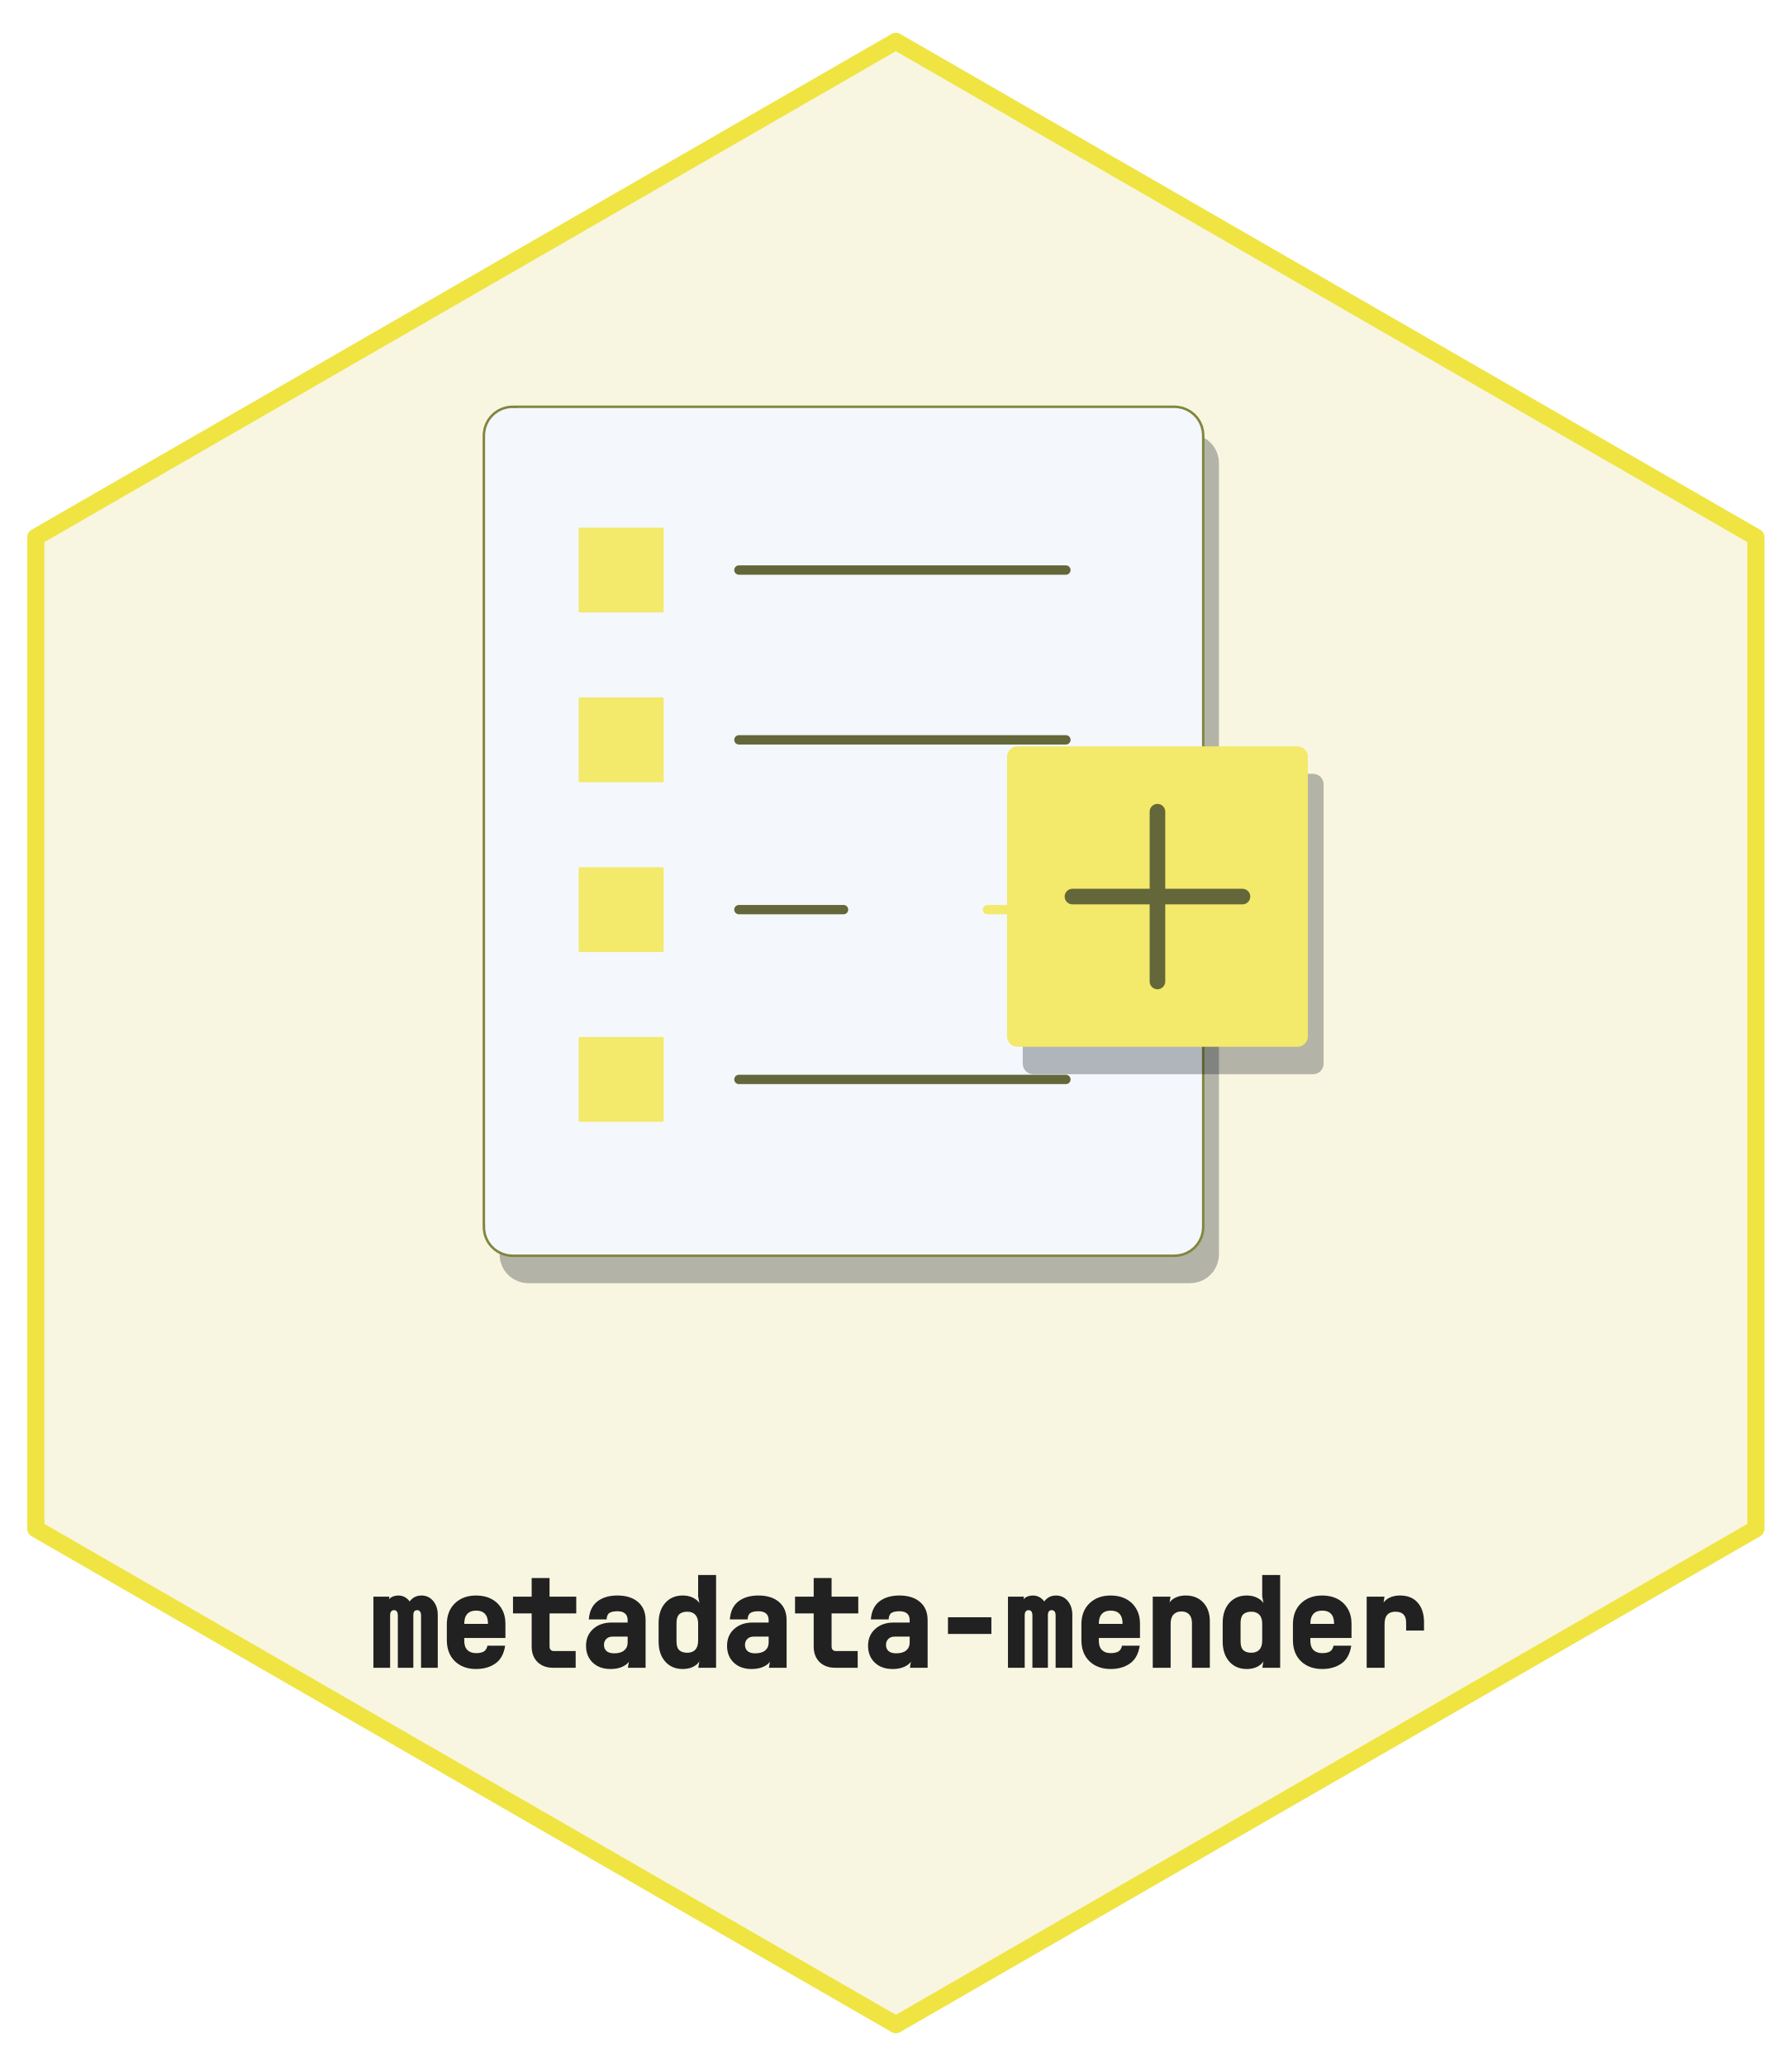
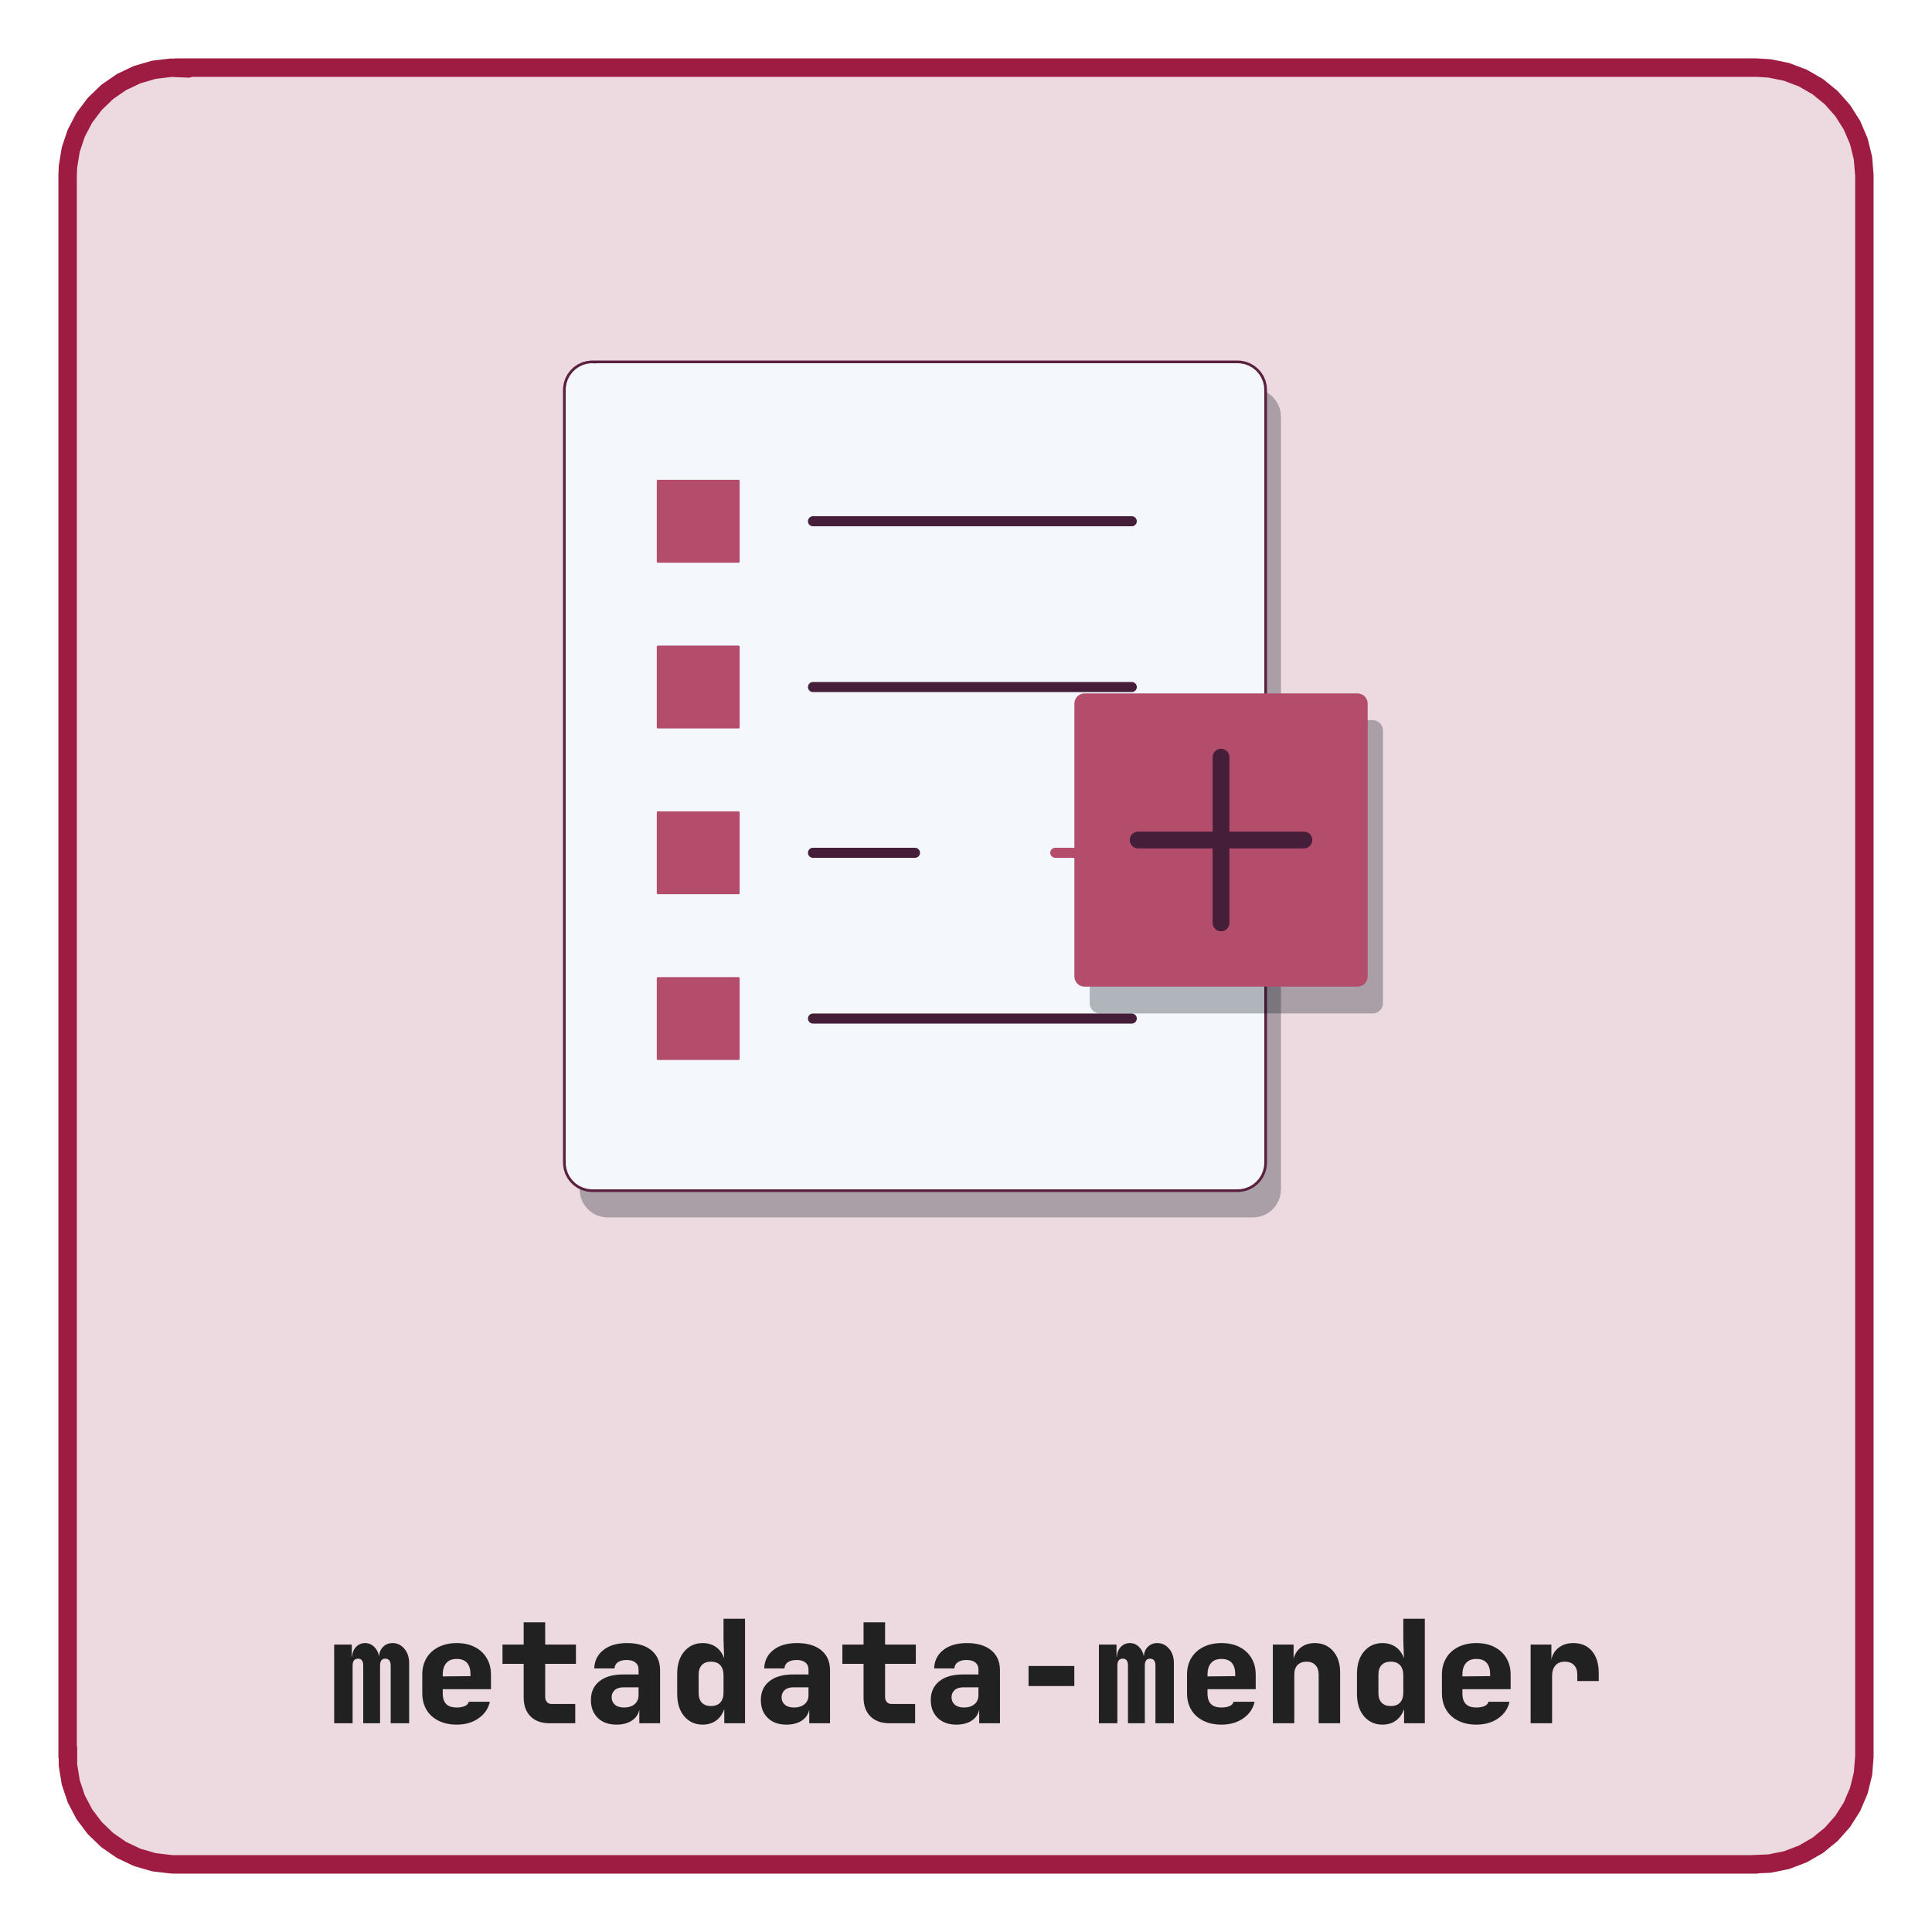
- <svg xmlns="http://www.w3.org/2000/svg" xmlns:xlink="http://www.w3.org/1999/xlink" width="432" height="498" viewBox="0 0 432 498">
+ <svg xmlns="http://www.w3.org/2000/svg" xmlns:xlink="http://www.w3.org/1999/xlink" width="432pt" height="432pt" viewBox="0 0 432 432">
  <defs>
    <g>
      <g id="glyph-0-0">
-         <path d="M 1.531 0 L 1.531 -17.141 L 5.391 -17.141 L 4.859 -14.375 L 4.797 -14.375 C 4.535 -15.27 4.703 -16 5.297 -16.562 C 5.891 -17.133 6.633 -17.422 7.531 -17.422 C 8.363 -17.422 9.078 -17.16 9.672 -16.641 C 10.273 -16.117 10.477 -15.758 10.281 -15.562 C 10.07 -15.738 10.266 -16.094 10.859 -16.625 C 11.453 -17.156 12.195 -17.422 13.094 -17.422 C 14.27 -17.422 15.223 -16.977 15.953 -16.094 C 16.68 -15.207 17.047 -14.094 17.047 -12.75 L 17.047 0 L 13.016 0 L 13.016 -12.594 C 13.016 -13.039 12.93 -13.367 12.766 -13.578 C 12.598 -13.785 12.367 -13.891 12.078 -13.891 C 11.785 -13.891 11.555 -13.789 11.391 -13.594 C 11.234 -13.395 11.156 -13.07 11.156 -12.625 L 11.156 0 L 7.422 0 L 7.422 -12.594 C 7.422 -13.039 7.336 -13.367 7.172 -13.578 C 7.016 -13.785 6.797 -13.891 6.516 -13.891 C 6.211 -13.891 5.977 -13.785 5.812 -13.578 C 5.645 -13.379 5.562 -13.062 5.562 -12.625 L 5.562 0 Z M 1.531 0 " />
+         <path d="M 1.219 0 L 1.219 -17.594 L 5.156 -17.594 L 5.156 -14.875 L 5.219 -14.875 C 5.281 -15.77 5.578 -16.5 6.109 -17.062 C 6.641 -17.633 7.32 -17.922 8.156 -17.922 C 8.926 -17.922 9.594 -17.645 10.156 -17.094 C 10.727 -16.551 11.098 -15.844 11.266 -14.969 C 11.328 -15.863 11.633 -16.578 12.188 -17.109 C 12.75 -17.648 13.441 -17.922 14.266 -17.922 C 15.316 -17.922 16.195 -17.504 16.906 -16.672 C 17.625 -15.836 17.984 -14.758 17.984 -13.438 L 17.984 0 L 13.859 0 L 13.859 -12.891 C 13.859 -13.922 13.453 -14.438 12.641 -14.438 C 11.867 -14.438 11.484 -13.922 11.484 -12.891 L 11.484 0 L 7.719 0 L 7.719 -12.891 C 7.719 -13.922 7.332 -14.438 6.562 -14.438 C 5.75 -14.438 5.344 -13.922 5.344 -12.891 L 5.344 0 Z M 1.219 0 " />
      </g>
      <g id="glyph-0-1">
-         <path d="M 9.297 0.297 C 7.18 0.297 5.473 -0.328 4.172 -1.578 C 2.879 -2.836 2.234 -4.539 2.234 -6.688 L 2.234 -10.453 C 2.234 -12.586 2.879 -14.281 4.172 -15.531 C 5.473 -16.789 7.18 -17.422 9.297 -17.422 C 10.703 -17.422 11.938 -17.141 13 -16.578 C 14.062 -16.016 14.883 -15.223 15.469 -14.203 C 16.062 -13.18 16.359 -12 16.359 -10.656 L 16.359 -7.188 L 6.438 -7.188 L 6.438 -6.484 C 6.438 -5.523 6.688 -4.789 7.188 -4.281 C 7.695 -3.781 8.398 -3.531 9.297 -3.531 C 10.055 -3.531 10.664 -3.656 11.125 -3.906 C 11.582 -4.164 11.883 -4.641 12.031 -5.328 L 16.297 -5.328 C 15.992 -3.348 15.207 -1.914 13.938 -1.031 C 12.664 -0.145 11.117 0.297 9.297 0.297 Z M 6.438 -10.656 L 6.438 -10.578 L 12.156 -10.578 L 12.156 -10.688 C 12.156 -11.707 11.91 -12.477 11.422 -13 C 10.941 -13.52 10.234 -13.781 9.297 -13.781 C 8.367 -13.781 7.66 -13.516 7.172 -12.984 C 6.68 -12.453 6.438 -11.676 6.438 -10.656 Z M 6.438 -10.656 " />
+         <path d="M 9.625 0.312 C 8.07 0.312 6.711 0.02 5.547 -0.562 C 4.391 -1.145 3.492 -1.961 2.859 -3.016 C 2.234 -4.078 1.922 -5.312 1.922 -6.719 L 1.922 -10.875 C 1.922 -12.281 2.234 -13.508 2.859 -14.562 C 3.492 -15.625 4.391 -16.445 5.547 -17.031 C 6.711 -17.625 8.07 -17.922 9.625 -17.922 C 11.188 -17.922 12.535 -17.625 13.672 -17.031 C 14.816 -16.445 15.703 -15.625 16.328 -14.562 C 16.961 -13.508 17.281 -12.281 17.281 -10.875 L 17.281 -7.609 L 6.5 -7.609 L 6.5 -6.719 C 6.5 -5.613 6.758 -4.801 7.281 -4.281 C 7.801 -3.77 8.582 -3.516 9.625 -3.516 C 10.312 -3.516 10.91 -3.617 11.422 -3.828 C 11.93 -4.047 12.227 -4.367 12.312 -4.797 L 17.031 -4.797 C 16.688 -3.266 15.844 -2.031 14.5 -1.094 C 13.156 -0.156 11.531 0.312 9.625 0.312 Z M 6.5 -10.875 L 6.5 -10.469 L 12.703 -10.531 L 12.703 -10.938 C 12.703 -12.031 12.453 -12.875 11.953 -13.469 C 11.453 -14.07 10.676 -14.375 9.625 -14.375 C 8.582 -14.375 7.801 -14.062 7.281 -13.438 C 6.758 -12.82 6.5 -11.969 6.5 -10.875 Z M 6.5 -10.875 " />
      </g>
      <g id="glyph-0-2">
-         <path d="M 10.891 0 C 9.305 0 8.039 -0.461 7.094 -1.391 C 6.156 -2.316 5.688 -3.562 5.688 -5.125 L 5.688 -13.109 L 1.188 -13.109 L 1.188 -17.141 L 5.688 -17.141 L 5.688 -21.625 L 10 -21.625 L 10 -17.141 L 16.438 -17.141 L 16.438 -13.109 L 10 -13.109 L 10 -5.141 C 10 -4.797 10.086 -4.523 10.266 -4.328 C 10.453 -4.129 10.707 -4.031 11.031 -4.031 L 16.297 -4.031 L 16.297 0 Z M 10.891 0 " />
+         <path d="M 11.359 0 C 9.566 0 8.156 -0.508 7.125 -1.531 C 6.102 -2.562 5.594 -3.973 5.594 -5.766 L 5.594 -13.281 L 0.859 -13.281 L 0.859 -17.594 L 5.594 -17.594 L 5.594 -22.562 L 10.406 -22.562 L 10.406 -17.594 L 17.281 -17.594 L 17.281 -13.281 L 10.406 -13.281 L 10.406 -5.922 C 10.406 -5.453 10.523 -5.066 10.766 -4.766 C 11.016 -4.461 11.375 -4.312 11.844 -4.312 L 17.125 -4.312 L 17.125 0 Z M 11.359 0 " />
      </g>
      <g id="glyph-0-3">
-         <path d="M 7.703 0.297 C 5.922 0.297 4.488 -0.219 3.406 -1.25 C 2.332 -2.289 1.797 -3.641 1.797 -5.297 C 1.797 -6.973 2.367 -8.328 3.516 -9.359 C 4.66 -10.391 6.16 -10.906 8.016 -10.906 L 11.828 -10.906 L 11.828 -11.469 C 11.828 -12.906 10.992 -13.625 9.328 -13.625 C 8.516 -13.625 7.895 -13.492 7.469 -13.234 C 7.039 -12.973 6.801 -12.445 6.75 -11.656 L 2.469 -11.656 C 2.613 -13.594 3.297 -15.035 4.516 -15.984 C 5.742 -16.941 7.359 -17.422 9.359 -17.422 C 11.473 -17.422 13.133 -16.895 14.344 -15.844 C 15.551 -14.801 16.156 -13.352 16.156 -11.5 L 16.156 0 L 11.891 0 L 12.453 -3.547 L 12.484 -3.547 C 12.691 -2.316 12.316 -1.367 11.359 -0.703 C 10.41 -0.035 9.191 0.297 7.703 0.297 Z M 8.594 -3.484 C 9.625 -3.484 10.422 -3.711 10.984 -4.172 C 11.547 -4.641 11.828 -5.266 11.828 -6.047 L 11.828 -7.516 L 8.25 -7.516 C 7.582 -7.516 7.062 -7.328 6.688 -6.953 C 6.312 -6.586 6.125 -6.113 6.125 -5.531 C 6.125 -4.895 6.328 -4.395 6.734 -4.031 C 7.148 -3.664 7.77 -3.484 8.594 -3.484 Z M 8.594 -3.484 " />
+         <path d="M 7.328 0.312 C 5.578 0.312 4.188 -0.191 3.156 -1.203 C 2.133 -2.211 1.625 -3.539 1.625 -5.188 C 1.625 -6.957 2.254 -8.352 3.516 -9.375 C 4.773 -10.395 6.547 -10.906 8.828 -10.906 L 12.281 -10.906 L 12.281 -12.031 C 12.281 -12.695 12.051 -13.211 11.594 -13.578 C 11.133 -13.953 10.477 -14.141 9.625 -14.141 C 8.82 -14.141 8.176 -13.977 7.688 -13.656 C 7.207 -13.344 6.945 -12.875 6.906 -12.25 L 2.375 -12.25 C 2.438 -13.977 3.117 -15.352 4.422 -16.375 C 5.723 -17.406 7.484 -17.922 9.703 -17.922 C 12.023 -17.922 13.836 -17.383 15.141 -16.312 C 16.441 -15.25 17.094 -13.758 17.094 -11.844 L 17.094 0 L 12.453 0 L 12.453 -3.047 C 12.234 -1.992 11.672 -1.172 10.766 -0.578 C 9.859 0.016 8.711 0.312 7.328 0.312 Z M 9.031 -3.516 C 10.031 -3.516 10.82 -3.766 11.406 -4.266 C 11.988 -4.773 12.281 -5.43 12.281 -6.234 L 12.281 -8.031 L 8.922 -8.031 C 8.066 -8.031 7.41 -7.82 6.953 -7.406 C 6.492 -6.988 6.266 -6.453 6.266 -5.797 C 6.266 -5.129 6.504 -4.582 6.984 -4.156 C 7.473 -3.727 8.156 -3.516 9.031 -3.516 Z M 9.031 -3.516 " />
      </g>
      <g id="glyph-0-4">
-         <path d="M 8.109 0.297 C 6.348 0.297 4.938 -0.305 3.875 -1.516 C 2.82 -2.723 2.297 -4.32 2.297 -6.312 L 2.297 -10.797 C 2.297 -12.797 2.82 -14.398 3.875 -15.609 C 4.938 -16.816 6.348 -17.422 8.109 -17.422 C 9.367 -17.422 10.445 -17.086 11.344 -16.422 C 12.25 -15.766 12.641 -14.801 12.516 -13.531 L 11.828 -17.203 L 11.828 -22.359 L 16.156 -22.359 L 16.156 0 L 11.859 0 L 12.453 -3.609 C 12.598 -2.336 12.234 -1.367 11.359 -0.703 C 10.484 -0.035 9.398 0.297 8.109 0.297 Z M 9.203 -3.625 C 10.035 -3.625 10.68 -3.867 11.141 -4.359 C 11.598 -4.848 11.828 -5.57 11.828 -6.531 L 11.828 -10.625 C 11.828 -11.57 11.598 -12.289 11.141 -12.781 C 10.68 -13.27 10.035 -13.516 9.203 -13.516 C 8.359 -13.516 7.711 -13.305 7.266 -12.891 C 6.828 -12.473 6.609 -11.766 6.609 -10.766 L 6.609 -6.391 C 6.609 -5.379 6.828 -4.664 7.266 -4.25 C 7.711 -3.832 8.359 -3.625 9.203 -3.625 Z M 9.203 -3.625 " />
+         <path d="M 7.609 0.312 C 5.93 0.312 4.562 -0.305 3.5 -1.547 C 2.445 -2.797 1.922 -4.469 1.922 -6.562 L 1.922 -11.047 C 1.922 -13.129 2.445 -14.797 3.5 -16.047 C 4.562 -17.297 5.93 -17.922 7.609 -17.922 C 8.785 -17.922 9.785 -17.625 10.609 -17.031 C 11.43 -16.445 12.035 -15.613 12.422 -14.531 L 12.281 -18.562 L 12.281 -23.359 L 17.094 -23.359 L 17.094 0 L 12.453 0 L 12.453 -3.172 C 12.066 -2.055 11.457 -1.195 10.625 -0.594 C 9.789 0.008 8.785 0.312 7.609 0.312 Z M 9.469 -3.844 C 10.383 -3.844 11.082 -4.102 11.562 -4.625 C 12.039 -5.145 12.281 -5.895 12.281 -6.875 L 12.281 -10.719 C 12.281 -11.695 12.039 -12.445 11.562 -12.969 C 11.082 -13.5 10.383 -13.766 9.469 -13.766 C 8.594 -13.766 7.914 -13.516 7.438 -13.016 C 6.957 -12.523 6.719 -11.812 6.719 -10.875 L 6.719 -6.719 C 6.719 -5.801 6.957 -5.094 7.438 -4.594 C 7.914 -4.094 8.594 -3.844 9.469 -3.844 Z M 9.469 -3.844 " />
      </g>
      <g id="glyph-0-5">
-         <path d="M 4.062 -8.156 L 4.062 -12.172 L 14.531 -12.172 L 14.531 -8.156 Z M 4.062 -8.156 " />
+         <path d="M 4.484 -8.312 L 4.484 -12.797 L 14.719 -12.797 L 14.719 -8.312 Z M 4.484 -8.312 " />
      </g>
      <g id="glyph-0-6">
-         <path d="M 2.438 0 L 2.438 -17.141 L 6.719 -17.141 L 6.125 -13.5 C 5.914 -14.75 6.238 -15.711 7.094 -16.391 C 7.957 -17.078 9.055 -17.422 10.391 -17.422 C 12.16 -17.422 13.57 -16.852 14.625 -15.719 C 15.676 -14.582 16.203 -13.078 16.203 -11.203 L 16.203 0 L 11.891 0 L 11.891 -10.75 C 11.891 -11.688 11.664 -12.391 11.219 -12.859 C 10.77 -13.336 10.148 -13.578 9.359 -13.578 C 8.547 -13.578 7.906 -13.328 7.438 -12.828 C 6.977 -12.328 6.75 -11.602 6.75 -10.656 L 6.75 0 Z M 2.438 0 " />
+         <path d="M 2.109 0 L 2.109 -17.594 L 6.75 -17.594 L 6.75 -14.406 C 7.008 -15.469 7.555 -16.316 8.391 -16.953 C 9.234 -17.598 10.266 -17.922 11.484 -17.922 C 13.191 -17.922 14.562 -17.32 15.594 -16.125 C 16.633 -14.938 17.156 -13.348 17.156 -11.359 L 17.156 0 L 12.359 0 L 12.359 -10.875 C 12.359 -11.789 12.113 -12.5 11.625 -13 C 11.145 -13.508 10.477 -13.766 9.625 -13.766 C 8.781 -13.766 8.113 -13.508 7.625 -13 C 7.145 -12.5 6.906 -11.789 6.906 -10.875 L 6.906 0 Z M 2.109 0 " />
      </g>
      <g id="glyph-0-7">
-         <path d="M 3.016 0 L 3.016 -17.141 L 7.312 -17.141 L 6.719 -13.406 C 6.488 -14.676 6.812 -15.66 7.688 -16.359 C 8.562 -17.066 9.688 -17.422 11.062 -17.422 C 12.883 -17.422 14.301 -16.848 15.312 -15.703 C 16.332 -14.555 16.844 -12.977 16.844 -10.969 L 16.844 -8.969 L 12.531 -8.969 L 12.531 -10.891 C 12.531 -12.641 11.672 -13.516 9.953 -13.516 C 9.086 -13.516 8.43 -13.27 7.984 -12.781 C 7.547 -12.289 7.328 -11.547 7.328 -10.547 L 7.328 0 Z M 3.016 0 " />
+         <path d="M 2.75 0 L 2.75 -17.594 L 7.391 -17.594 L 7.391 -14.266 C 7.648 -15.398 8.211 -16.289 9.078 -16.938 C 9.941 -17.594 11.02 -17.922 12.312 -17.922 C 14.082 -17.922 15.469 -17.32 16.469 -16.125 C 17.477 -14.938 17.984 -13.297 17.984 -11.203 L 17.984 -9.438 L 13.188 -9.438 L 13.188 -10.875 C 13.188 -11.789 12.941 -12.5 12.453 -13 C 11.961 -13.508 11.27 -13.766 10.375 -13.766 C 9.477 -13.766 8.781 -13.477 8.281 -12.906 C 7.789 -12.344 7.547 -11.539 7.547 -10.5 L 7.547 0 Z M 2.75 0 " />
      </g>
    </g>
  </defs>
-   <path fill-rule="nonzero" fill="rgb(97.255%, 96.471%, 87.843%)" fill-opacity="1" stroke-width="4.125" stroke-linecap="round" stroke-linejoin="round" stroke="rgb(94.118%, 89.412%, 25.882%)" stroke-opacity="1" stroke-miterlimit="10" d="M 216 9.961 L 423.359 129.48 L 423.359 368.52 L 216 488.039 L 8.641 368.52 L 8.641 129.48 Z M 216 9.961 " />
-   <path fill-rule="nonzero" fill="rgb(1.176%, 3.922%, 7.059%)" fill-opacity="0.278" d="M 127.383 309.305 L 286.957 309.305 L 286.676 309.301 L 287.793 309.254 L 288.887 309.031 L 289.93 308.637 L 290.898 308.078 L 291.762 307.371 L 292.504 306.535 L 293.098 305.594 L 293.535 304.566 L 293.805 303.48 L 293.895 302.367 L 293.895 111.602 L 293.805 110.488 L 293.535 109.406 L 293.098 108.379 L 292.504 107.434 L 291.762 106.598 L 290.898 105.891 L 289.93 105.332 L 288.887 104.938 L 287.793 104.715 L 286.957 104.664 L 127.383 104.664 L 128.219 104.715 L 127.105 104.668 L 125.996 104.805 L 124.922 105.113 L 123.914 105.594 L 122.996 106.227 L 122.191 107 L 121.52 107.895 L 121 108.883 L 120.648 109.941 L 120.469 111.043 L 120.445 111.602 L 120.445 302.367 L 120.469 301.809 L 120.469 302.926 L 120.648 304.027 L 121 305.086 L 121.52 306.078 L 122.191 306.969 L 122.996 307.742 L 123.914 308.375 L 124.922 308.855 L 125.996 309.164 L 127.105 309.301 Z M 127.383 309.305 " />
-   <path fill-rule="nonzero" fill="rgb(95.686%, 97.255%, 98.824%)" fill-opacity="1" stroke-width="0.6" stroke-linecap="round" stroke-linejoin="round" stroke="rgb(50.98%, 52.549%, 24.314%)" stroke-opacity="1" stroke-miterlimit="10" d="M 123.598 302.695 L 283.172 302.695 L 282.891 302.688 L 284.008 302.645 L 285.102 302.422 L 286.145 302.023 L 287.113 301.465 L 287.977 300.762 L 288.719 299.926 L 289.316 298.98 L 289.754 297.953 L 290.02 296.871 L 290.109 295.758 L 290.109 104.988 L 290.02 103.879 L 289.754 102.793 L 289.316 101.766 L 288.719 100.82 L 287.977 99.984 L 287.113 99.281 L 286.145 98.723 L 285.102 98.324 L 284.008 98.102 L 283.172 98.051 L 123.598 98.051 L 124.438 98.102 L 123.32 98.059 L 122.211 98.191 L 121.141 98.504 L 120.129 98.98 L 119.211 99.617 L 118.406 100.391 L 117.734 101.281 L 117.215 102.27 L 116.863 103.328 L 116.684 104.43 L 116.66 104.988 L 116.66 295.758 L 116.684 295.199 L 116.684 296.316 L 116.863 297.418 L 117.215 298.477 L 117.734 299.465 L 118.406 300.355 L 119.211 301.133 L 120.129 301.766 L 121.141 302.242 L 122.211 302.555 L 123.32 302.688 Z M 123.598 302.695 " />
-   <path fill-rule="nonzero" fill="rgb(95.294%, 91.373%, 41.961%)" fill-opacity="1" d="M 139.812 147.637 L 159.738 147.637 L 159.727 147.637 L 159.773 147.637 L 159.816 147.629 L 159.859 147.609 L 159.898 147.586 L 159.938 147.559 L 159.965 147.523 L 159.992 147.484 L 160.008 147.441 L 160.02 147.398 L 160.023 147.352 L 160.023 127.461 L 160.02 127.414 L 160.008 127.371 L 159.992 127.328 L 159.965 127.289 L 159.938 127.254 L 159.898 127.227 L 159.859 127.203 L 159.816 127.184 L 159.773 127.176 L 139.812 127.176 L 139.848 127.176 L 139.801 127.176 L 139.754 127.18 L 139.711 127.191 L 139.668 127.211 L 139.629 127.238 L 139.598 127.27 L 139.57 127.309 L 139.547 127.348 L 139.535 127.391 L 139.523 127.461 L 139.523 147.352 L 139.527 147.328 L 139.527 147.375 L 139.535 147.422 L 139.547 147.465 L 139.57 147.504 L 139.598 147.543 L 139.629 147.574 L 139.668 147.602 L 139.711 147.621 L 139.754 147.633 L 139.801 147.637 Z M 139.812 147.637 " />
-   <path fill="none" stroke-width="2.25" stroke-linecap="round" stroke-linejoin="round" stroke="rgb(38.824%, 40.392%, 22.353%)" stroke-opacity="1" stroke-miterlimit="10" d="M 178.156 137.406 L 256.996 137.406 " />
-   <path fill-rule="nonzero" fill="rgb(95.294%, 91.373%, 41.961%)" fill-opacity="1" d="M 139.812 188.566 L 159.738 188.566 L 159.727 188.566 L 159.773 188.566 L 159.816 188.555 L 159.859 188.539 L 159.898 188.516 L 159.938 188.488 L 159.965 188.453 L 159.992 188.414 L 160.008 188.371 L 160.02 188.328 L 160.023 188.281 L 160.023 168.391 L 160.02 168.344 L 160.008 168.297 L 159.992 168.258 L 159.965 168.219 L 159.938 168.184 L 159.898 168.152 L 159.859 168.129 L 159.816 168.113 L 159.773 168.105 L 159.738 168.102 L 139.812 168.102 L 139.848 168.105 L 139.801 168.102 L 139.754 168.109 L 139.711 168.121 L 139.668 168.141 L 139.629 168.168 L 139.598 168.199 L 139.57 168.234 L 139.547 168.277 L 139.535 168.32 L 139.523 168.391 L 139.523 188.281 L 139.527 188.258 L 139.527 188.305 L 139.535 188.348 L 139.547 188.395 L 139.57 188.434 L 139.598 188.469 L 139.629 188.504 L 139.668 188.527 L 139.711 188.547 L 139.754 188.562 L 139.801 188.566 Z M 139.812 188.566 " />
-   <path fill="none" stroke-width="2.25" stroke-linecap="round" stroke-linejoin="round" stroke="rgb(38.824%, 40.392%, 22.353%)" stroke-opacity="1" stroke-miterlimit="10" d="M 178.156 178.336 L 256.996 178.336 " />
-   <path fill-rule="nonzero" fill="rgb(95.294%, 91.373%, 41.961%)" fill-opacity="1" d="M 139.812 229.496 L 159.738 229.496 L 159.727 229.496 L 159.773 229.492 L 159.816 229.484 L 159.859 229.469 L 159.898 229.445 L 159.938 229.414 L 159.965 229.383 L 159.992 229.344 L 160.008 229.301 L 160.02 229.254 L 160.023 229.211 L 160.023 209.316 L 160.02 209.273 L 160.008 209.227 L 159.992 209.184 L 159.965 209.145 L 159.938 209.109 L 159.898 209.082 L 159.859 209.059 L 159.816 209.043 L 159.773 209.035 L 159.738 209.031 L 139.812 209.031 L 139.848 209.035 L 139.801 209.031 L 139.754 209.035 L 139.711 209.051 L 139.668 209.07 L 139.629 209.098 L 139.598 209.129 L 139.57 209.164 L 139.547 209.207 L 139.535 209.25 L 139.527 209.293 L 139.523 209.316 L 139.523 229.211 L 139.527 229.188 L 139.527 229.23 L 139.535 229.277 L 139.547 229.32 L 139.57 229.363 L 139.598 229.398 L 139.629 229.43 L 139.668 229.457 L 139.711 229.477 L 139.754 229.488 L 139.801 229.496 Z M 139.812 229.496 " />
-   <path fill="none" stroke-width="2.25" stroke-linecap="round" stroke-linejoin="round" stroke="rgb(38.824%, 40.392%, 22.353%)" stroke-opacity="1" stroke-miterlimit="10" d="M 178.156 219.262 L 203.387 219.262 " />
-   <path fill-rule="nonzero" fill="rgb(95.294%, 91.373%, 41.961%)" fill-opacity="1" d="M 139.812 270.426 L 159.738 270.426 L 159.727 270.426 L 159.773 270.422 L 159.816 270.414 L 159.859 270.395 L 159.898 270.375 L 159.938 270.344 L 159.965 270.309 L 159.992 270.27 L 160.008 270.227 L 160.02 270.184 L 160.023 270.137 L 160.023 250.246 L 160.02 250.199 L 160.008 250.156 L 159.992 250.113 L 159.965 250.074 L 159.938 250.039 L 159.898 250.012 L 159.859 249.988 L 159.816 249.973 L 159.773 249.961 L 139.812 249.961 L 139.848 249.961 L 139.801 249.961 L 139.754 249.965 L 139.711 249.977 L 139.668 250 L 139.629 250.023 L 139.598 250.055 L 139.57 250.094 L 139.547 250.133 L 139.535 250.176 L 139.523 250.246 L 139.523 270.137 L 139.527 270.113 L 139.527 270.16 L 139.535 270.207 L 139.547 270.25 L 139.57 270.289 L 139.598 270.328 L 139.629 270.359 L 139.668 270.387 L 139.711 270.406 L 139.754 270.418 L 139.801 270.426 Z M 139.812 270.426 " />
-   <path fill="none" stroke-width="2.25" stroke-linecap="round" stroke-linejoin="round" stroke="rgb(38.824%, 40.392%, 22.353%)" stroke-opacity="1" stroke-miterlimit="10" d="M 178.156 260.191 L 256.996 260.191 " />
-   <path fill-rule="nonzero" fill="rgb(1.176%, 3.922%, 7.059%)" fill-opacity="0.278" d="M 249.125 258.934 L 316.59 258.934 L 316.484 258.93 L 316.895 258.914 L 317.293 258.832 L 317.676 258.688 L 318.027 258.484 L 318.344 258.227 L 318.613 257.922 L 318.832 257.574 L 318.992 257.199 L 319.09 256.805 L 319.121 256.398 L 319.121 189.055 L 319.09 188.648 L 318.992 188.254 L 318.832 187.879 L 318.613 187.531 L 318.344 187.227 L 318.027 186.969 L 317.676 186.766 L 317.293 186.621 L 316.895 186.539 L 316.59 186.52 L 249.125 186.52 L 249.43 186.539 L 249.023 186.523 L 248.617 186.57 L 248.227 186.684 L 247.855 186.859 L 247.52 187.094 L 247.227 187.375 L 246.98 187.699 L 246.793 188.062 L 246.664 188.449 L 246.598 188.852 L 246.59 189.055 L 246.59 256.398 L 246.598 256.195 L 246.598 256.602 L 246.664 257.004 L 246.793 257.391 L 246.98 257.754 L 247.227 258.078 L 247.52 258.363 L 247.855 258.594 L 248.227 258.77 L 248.617 258.883 L 249.023 258.93 Z M 249.125 258.934 " />
-   <path fill-rule="nonzero" fill="rgb(95.294%, 91.373%, 41.961%)" fill-opacity="1" d="M 245.34 252.32 L 312.805 252.32 L 312.703 252.32 L 313.109 252.301 L 313.508 252.223 L 313.891 252.078 L 314.242 251.871 L 314.559 251.613 L 314.832 251.309 L 315.047 250.965 L 315.207 250.59 L 315.305 250.191 L 315.34 249.785 L 315.34 182.445 L 315.305 182.035 L 315.207 181.641 L 315.047 181.266 L 314.832 180.922 L 314.559 180.617 L 314.242 180.359 L 313.891 180.152 L 313.508 180.008 L 313.109 179.926 L 312.805 179.91 L 245.34 179.91 L 245.645 179.926 L 245.238 179.91 L 244.832 179.961 L 244.441 180.074 L 244.074 180.25 L 243.738 180.48 L 243.441 180.762 L 243.199 181.09 L 243.008 181.449 L 242.879 181.836 L 242.812 182.238 L 242.805 182.445 L 242.805 249.785 L 242.812 249.582 L 242.812 249.992 L 242.879 250.395 L 243.008 250.781 L 243.199 251.141 L 243.441 251.469 L 243.738 251.75 L 244.074 251.98 L 244.441 252.156 L 244.832 252.27 L 245.238 252.32 Z M 245.34 252.32 " />
-   <path fill="none" stroke-width="3.75" stroke-linecap="round" stroke-linejoin="round" stroke="rgb(38.824%, 40.392%, 22.353%)" stroke-opacity="1" stroke-miterlimit="10" d="M 258.574 216.113 L 299.57 216.113 " />
-   <path fill="none" stroke-width="3.75" stroke-linecap="round" stroke-linejoin="round" stroke="rgb(38.824%, 40.392%, 22.353%)" stroke-opacity="1" stroke-miterlimit="10" d="M 279.07 236.578 L 279.07 195.652 " />
-   <path fill="none" stroke-width="2.25" stroke-linecap="round" stroke-linejoin="round" stroke="rgb(95.294%, 91.373%, 41.961%)" stroke-opacity="1" stroke-dasharray="9 9" stroke-miterlimit="10" d="M 238.074 219.262 L 247.535 219.262 " />
+   <path fill-rule="nonzero" fill="rgb(92.941%, 85.49%, 87.843%)" fill-opacity="1" stroke-width="4.125" stroke-linecap="round" stroke-linejoin="round" stroke="rgb(61.961%, 10.588%, 25.882%)" stroke-opacity="1" stroke-miterlimit="10" d="M 39.227 416.879 L 392.773 416.879 L 391.805 416.859 L 395.68 416.703 L 399.48 415.93 L 403.109 414.551 L 406.469 412.613 L 409.473 410.16 L 412.047 407.254 L 414.117 403.977 L 415.641 400.406 L 416.566 396.641 L 416.879 392.773 L 416.879 39.227 L 416.566 35.359 L 415.641 31.594 L 414.117 28.023 L 412.047 24.746 L 409.473 21.84 L 406.469 19.387 L 403.109 17.449 L 399.48 16.07 L 395.68 15.297 L 392.773 15.121 L 39.227 15.121 L 42.133 15.297 L 38.254 15.141 L 34.402 15.605 L 30.676 16.688 L 27.172 18.348 L 23.98 20.555 L 21.184 23.242 L 18.852 26.344 L 17.051 29.777 L 15.82 33.457 L 15.199 37.285 L 15.121 39.227 L 15.121 392.773 L 15.199 390.836 L 15.199 394.715 L 15.82 398.543 L 17.051 402.223 L 18.852 405.656 L 21.184 408.758 L 23.98 411.445 L 27.172 413.652 L 30.676 415.312 L 34.402 416.395 L 38.254 416.859 Z M 39.227 416.879 " />
+   <path fill-rule="nonzero" fill="rgb(1.176%, 3.922%, 7.059%)" fill-opacity="0.278" d="M 135.883 272.23 L 280.152 272.23 L 279.898 272.223 L 280.906 272.184 L 281.898 271.98 L 282.84 271.625 L 283.715 271.117 L 284.496 270.48 L 285.168 269.727 L 285.707 268.871 L 286.102 267.941 L 286.344 266.961 L 286.426 265.957 L 286.426 93.172 L 286.344 92.168 L 286.102 91.188 L 285.707 90.258 L 285.168 89.406 L 284.496 88.648 L 283.715 88.012 L 282.84 87.508 L 281.898 87.148 L 280.906 86.945 L 280.152 86.902 L 135.883 86.902 L 136.637 86.945 L 135.629 86.906 L 134.625 87.027 L 133.656 87.309 L 132.746 87.742 L 131.914 88.316 L 131.188 89.016 L 130.578 89.82 L 130.109 90.715 L 129.789 91.672 L 129.629 92.668 L 129.609 93.172 L 129.609 265.957 L 129.629 265.453 L 129.629 266.461 L 129.789 267.457 L 130.109 268.414 L 130.578 269.309 L 131.188 270.117 L 131.914 270.816 L 132.746 271.391 L 133.656 271.82 L 134.625 272.102 L 135.629 272.223 Z M 135.883 272.23 " />
+   <path fill-rule="nonzero" fill="rgb(95.686%, 97.255%, 98.824%)" fill-opacity="1" stroke-width="0.6" stroke-linecap="round" stroke-linejoin="round" stroke="rgb(34.902%, 12.941%, 24.314%)" stroke-opacity="1" stroke-miterlimit="10" d="M 132.461 266.242 L 276.73 266.242 L 276.477 266.238 L 277.488 266.195 L 278.477 265.992 L 279.418 265.637 L 280.293 265.133 L 281.074 264.492 L 281.746 263.738 L 282.285 262.883 L 282.68 261.957 L 282.922 260.977 L 283.004 259.969 L 283.004 87.188 L 282.922 86.18 L 282.68 85.199 L 282.285 84.27 L 281.746 83.418 L 281.074 82.664 L 280.293 82.023 L 279.418 81.52 L 278.477 81.16 L 277.488 80.961 L 276.73 80.914 L 132.461 80.914 L 133.215 80.961 L 132.207 80.918 L 131.207 81.039 L 130.234 81.32 L 129.324 81.754 L 128.492 82.328 L 127.766 83.027 L 127.16 83.832 L 126.688 84.727 L 126.371 85.684 L 126.207 86.68 L 126.188 87.188 L 126.188 259.969 L 126.207 259.465 L 126.207 260.473 L 126.371 261.469 L 126.688 262.426 L 127.16 263.32 L 127.766 264.129 L 128.492 264.828 L 129.324 265.402 L 130.234 265.832 L 131.207 266.113 L 132.207 266.238 Z M 132.461 266.242 " />
+   <path fill-rule="nonzero" fill="rgb(70.196%, 30.196%, 41.961%)" fill-opacity="1" d="M 147.117 125.82 L 165.133 125.82 L 165.121 125.82 L 165.164 125.816 L 165.203 125.809 L 165.242 125.797 L 165.277 125.773 L 165.312 125.746 L 165.34 125.715 L 165.363 125.68 L 165.379 125.645 L 165.387 125.602 L 165.391 125.559 L 165.391 107.547 L 165.387 107.504 L 165.379 107.465 L 165.363 107.426 L 165.34 107.391 L 165.312 107.359 L 165.277 107.332 L 165.242 107.312 L 165.203 107.297 L 165.164 107.289 L 147.117 107.289 L 147.148 107.289 L 147.105 107.289 L 147.066 107.293 L 147.027 107.305 L 146.988 107.32 L 146.953 107.344 L 146.922 107.375 L 146.898 107.406 L 146.879 107.445 L 146.867 107.484 L 146.859 107.527 L 146.859 125.559 L 146.859 125.539 L 146.859 125.582 L 146.867 125.621 L 146.879 125.664 L 146.898 125.699 L 146.922 125.734 L 146.953 125.762 L 146.988 125.785 L 147.027 125.805 L 147.066 125.816 L 147.105 125.82 Z M 147.117 125.82 " />
+   <path fill="none" stroke-width="2.25" stroke-linecap="round" stroke-linejoin="round" stroke="rgb(27.059%, 12.157%, 22.353%)" stroke-opacity="1" stroke-miterlimit="10" d="M 181.785 116.555 L 253.066 116.555 " />
+   <path fill-rule="nonzero" fill="rgb(70.196%, 30.196%, 41.961%)" fill-opacity="1" d="M 147.117 162.887 L 165.133 162.887 L 165.121 162.887 L 165.164 162.883 L 165.203 162.875 L 165.242 162.859 L 165.277 162.84 L 165.312 162.812 L 165.34 162.781 L 165.363 162.746 L 165.379 162.707 L 165.387 162.668 L 165.391 162.625 L 165.391 144.613 L 165.387 144.57 L 165.379 144.531 L 165.363 144.492 L 165.34 144.457 L 165.312 144.426 L 165.277 144.398 L 165.242 144.379 L 165.203 144.363 L 165.164 144.355 L 165.133 144.352 L 147.117 144.352 L 147.148 144.355 L 147.105 144.352 L 147.066 144.359 L 147.027 144.371 L 146.988 144.387 L 146.953 144.41 L 146.922 144.441 L 146.898 144.473 L 146.879 144.512 L 146.867 144.551 L 146.859 144.59 L 146.859 162.625 L 146.859 162.605 L 146.859 162.648 L 146.867 162.688 L 146.879 162.727 L 146.898 162.766 L 146.922 162.797 L 146.953 162.828 L 146.988 162.852 L 147.027 162.867 L 147.066 162.879 L 147.105 162.887 Z M 147.117 162.887 " />
+   <path fill="none" stroke-width="2.25" stroke-linecap="round" stroke-linejoin="round" stroke="rgb(27.059%, 12.157%, 22.353%)" stroke-opacity="1" stroke-miterlimit="10" d="M 181.785 153.621 L 253.066 153.621 " />
+   <path fill-rule="nonzero" fill="rgb(70.196%, 30.196%, 41.961%)" fill-opacity="1" d="M 147.117 199.953 L 165.133 199.953 L 165.121 199.949 L 165.164 199.949 L 165.203 199.941 L 165.242 199.926 L 165.277 199.906 L 165.312 199.879 L 165.34 199.848 L 165.363 199.812 L 165.379 199.773 L 165.387 199.734 L 165.391 199.691 L 165.391 181.68 L 165.387 181.637 L 165.379 181.594 L 165.363 181.559 L 165.34 181.523 L 165.312 181.492 L 165.277 181.465 L 165.242 181.445 L 165.203 181.43 L 165.164 181.422 L 165.133 181.418 L 147.117 181.418 L 147.148 181.422 L 147.105 181.418 L 147.066 181.422 L 147.027 181.434 L 146.988 181.453 L 146.953 181.477 L 146.922 181.504 L 146.898 181.539 L 146.879 181.574 L 146.867 181.617 L 146.859 181.656 L 146.859 199.691 L 146.859 199.672 L 146.859 199.711 L 146.867 199.754 L 146.879 199.793 L 146.898 199.832 L 146.922 199.863 L 146.953 199.895 L 146.988 199.918 L 147.027 199.934 L 147.066 199.945 L 147.105 199.949 Z M 147.117 199.953 " />
+   <path fill="none" stroke-width="2.25" stroke-linecap="round" stroke-linejoin="round" stroke="rgb(27.059%, 12.157%, 22.353%)" stroke-opacity="1" stroke-miterlimit="10" d="M 181.785 190.684 L 204.594 190.684 " />
+   <path fill-rule="nonzero" fill="rgb(70.196%, 30.196%, 41.961%)" fill-opacity="1" d="M 147.117 237.016 L 165.133 237.016 L 165.121 237.016 L 165.164 237.016 L 165.203 237.008 L 165.242 236.992 L 165.277 236.973 L 165.312 236.945 L 165.34 236.914 L 165.363 236.879 L 165.379 236.84 L 165.387 236.801 L 165.391 236.758 L 165.391 218.742 L 165.387 218.703 L 165.379 218.66 L 165.363 218.621 L 165.34 218.586 L 165.312 218.555 L 165.242 218.508 L 165.164 218.484 L 147.117 218.484 L 147.148 218.484 L 147.105 218.484 L 147.066 218.488 L 147.027 218.5 L 146.988 218.52 L 146.953 218.543 L 146.922 218.57 L 146.898 218.605 L 146.879 218.641 L 146.867 218.68 L 146.859 218.723 L 146.859 236.758 L 146.859 236.738 L 146.859 236.777 L 146.867 236.82 L 146.879 236.859 L 146.898 236.895 L 146.922 236.93 L 146.953 236.957 L 146.988 236.98 L 147.027 237 L 147.066 237.012 L 147.105 237.016 Z M 147.117 237.016 " />
+   <path fill="none" stroke-width="2.25" stroke-linecap="round" stroke-linejoin="round" stroke="rgb(27.059%, 12.157%, 22.353%)" stroke-opacity="1" stroke-miterlimit="10" d="M 181.785 227.75 L 253.066 227.75 " />
+   <path fill-rule="nonzero" fill="rgb(1.176%, 3.922%, 7.059%)" fill-opacity="0.278" d="M 245.953 226.609 L 306.938 226.609 L 306.848 226.609 L 307.215 226.594 L 307.578 226.52 L 307.922 226.387 L 308.242 226.203 L 308.527 225.969 L 308.773 225.695 L 308.973 225.383 L 309.117 225.043 L 309.203 224.684 L 309.234 224.316 L 309.234 163.328 L 309.203 162.961 L 309.117 162.602 L 308.973 162.262 L 308.773 161.949 L 308.527 161.672 L 308.242 161.438 L 307.922 161.254 L 307.578 161.121 L 307.215 161.051 L 306.938 161.031 L 245.953 161.031 L 246.227 161.051 L 245.859 161.035 L 245.492 161.078 L 245.137 161.18 L 244.805 161.34 L 244.5 161.551 L 244.234 161.805 L 244.012 162.102 L 243.84 162.43 L 243.723 162.777 L 243.664 163.145 L 243.656 163.328 L 243.656 224.316 L 243.664 224.129 L 243.664 224.5 L 243.723 224.863 L 243.84 225.215 L 244.012 225.543 L 244.234 225.836 L 244.5 226.094 L 244.805 226.301 L 245.137 226.461 L 245.492 226.562 L 245.859 226.609 Z M 245.953 226.609 " />
+   <path fill-rule="nonzero" fill="rgb(70.196%, 30.196%, 41.961%)" fill-opacity="1" d="M 242.531 220.621 L 303.52 220.621 L 303.426 220.621 L 303.793 220.605 L 304.156 220.531 L 304.5 220.402 L 304.82 220.215 L 305.109 219.984 L 305.352 219.707 L 305.551 219.395 L 305.695 219.055 L 305.781 218.695 L 305.812 218.328 L 305.812 157.34 L 305.781 156.973 L 305.695 156.613 L 305.551 156.273 L 305.352 155.961 L 305.109 155.684 L 304.82 155.449 L 304.5 155.266 L 304.156 155.137 L 303.793 155.062 L 303.52 155.043 L 242.531 155.043 L 242.809 155.062 L 242.438 155.047 L 242.07 155.09 L 241.715 155.195 L 241.383 155.352 L 241.078 155.562 L 240.812 155.816 L 240.59 156.113 L 240.418 156.441 L 240.301 156.789 L 240.242 157.156 L 240.234 157.34 L 240.234 218.328 L 240.242 218.141 L 240.242 218.512 L 240.301 218.875 L 240.418 219.227 L 240.59 219.555 L 240.812 219.848 L 241.078 220.105 L 241.383 220.316 L 241.715 220.473 L 242.07 220.574 L 242.438 220.621 Z M 242.531 220.621 " />
+   <path fill="none" stroke-width="3.75" stroke-linecap="round" stroke-linejoin="round" stroke="rgb(27.059%, 12.157%, 22.353%)" stroke-opacity="1" stroke-miterlimit="10" d="M 254.492 187.832 L 291.559 187.832 " />
+   <path fill="none" stroke-width="3.75" stroke-linecap="round" stroke-linejoin="round" stroke="rgb(27.059%, 12.157%, 22.353%)" stroke-opacity="1" stroke-miterlimit="10" d="M 273.023 206.367 L 273.023 169.301 " />
+   <path fill="none" stroke-width="2.25" stroke-linecap="round" stroke-linejoin="round" stroke="rgb(70.196%, 30.196%, 41.961%)" stroke-opacity="1" stroke-dasharray="9 9" stroke-miterlimit="10" d="M 235.957 190.684 L 244.512 190.684 " />
  <g fill="rgb(12.941%, 12.941%, 12.941%)" fill-opacity="1">
-     <use xlink:href="#glyph-0-0" x="88.5" y="402.01" />
-     <use xlink:href="#glyph-0-1" x="105.5" y="402.01" />
-     <use xlink:href="#glyph-0-2" x="122.5" y="402.01" />
-     <use xlink:href="#glyph-0-3" x="139.5" y="402.01" />
-     <use xlink:href="#glyph-0-4" x="156.5" y="402.01" />
-     <use xlink:href="#glyph-0-3" x="173.5" y="402.01" />
-     <use xlink:href="#glyph-0-2" x="190.5" y="402.01" />
-     <use xlink:href="#glyph-0-3" x="207.5" y="402.01" />
-     <use xlink:href="#glyph-0-5" x="224.5" y="402.01" />
-     <use xlink:href="#glyph-0-0" x="241.5" y="402.01" />
-     <use xlink:href="#glyph-0-1" x="258.5" y="402.01" />
-     <use xlink:href="#glyph-0-6" x="275.5" y="402.01" />
-     <use xlink:href="#glyph-0-4" x="292.5" y="402.01" />
-     <use xlink:href="#glyph-0-1" x="309.5" y="402.01" />
-     <use xlink:href="#glyph-0-7" x="326.5" y="402.01" />
+     <use xlink:href="#glyph-0-0" x="73.5" y="385.319" />
+     <use xlink:href="#glyph-0-1" x="92.5" y="385.319" />
+     <use xlink:href="#glyph-0-2" x="111.5" y="385.319" />
+     <use xlink:href="#glyph-0-3" x="130.5" y="385.319" />
+     <use xlink:href="#glyph-0-4" x="149.5" y="385.319" />
+     <use xlink:href="#glyph-0-3" x="168.5" y="385.319" />
+     <use xlink:href="#glyph-0-2" x="187.5" y="385.319" />
+     <use xlink:href="#glyph-0-3" x="206.5" y="385.319" />
+     <use xlink:href="#glyph-0-5" x="225.5" y="385.319" />
+     <use xlink:href="#glyph-0-0" x="244.5" y="385.319" />
+     <use xlink:href="#glyph-0-1" x="263.5" y="385.319" />
+     <use xlink:href="#glyph-0-6" x="282.5" y="385.319" />
+     <use xlink:href="#glyph-0-4" x="301.5" y="385.319" />
+     <use xlink:href="#glyph-0-1" x="320.5" y="385.319" />
+     <use xlink:href="#glyph-0-7" x="339.5" y="385.319" />
  </g>
</svg>
